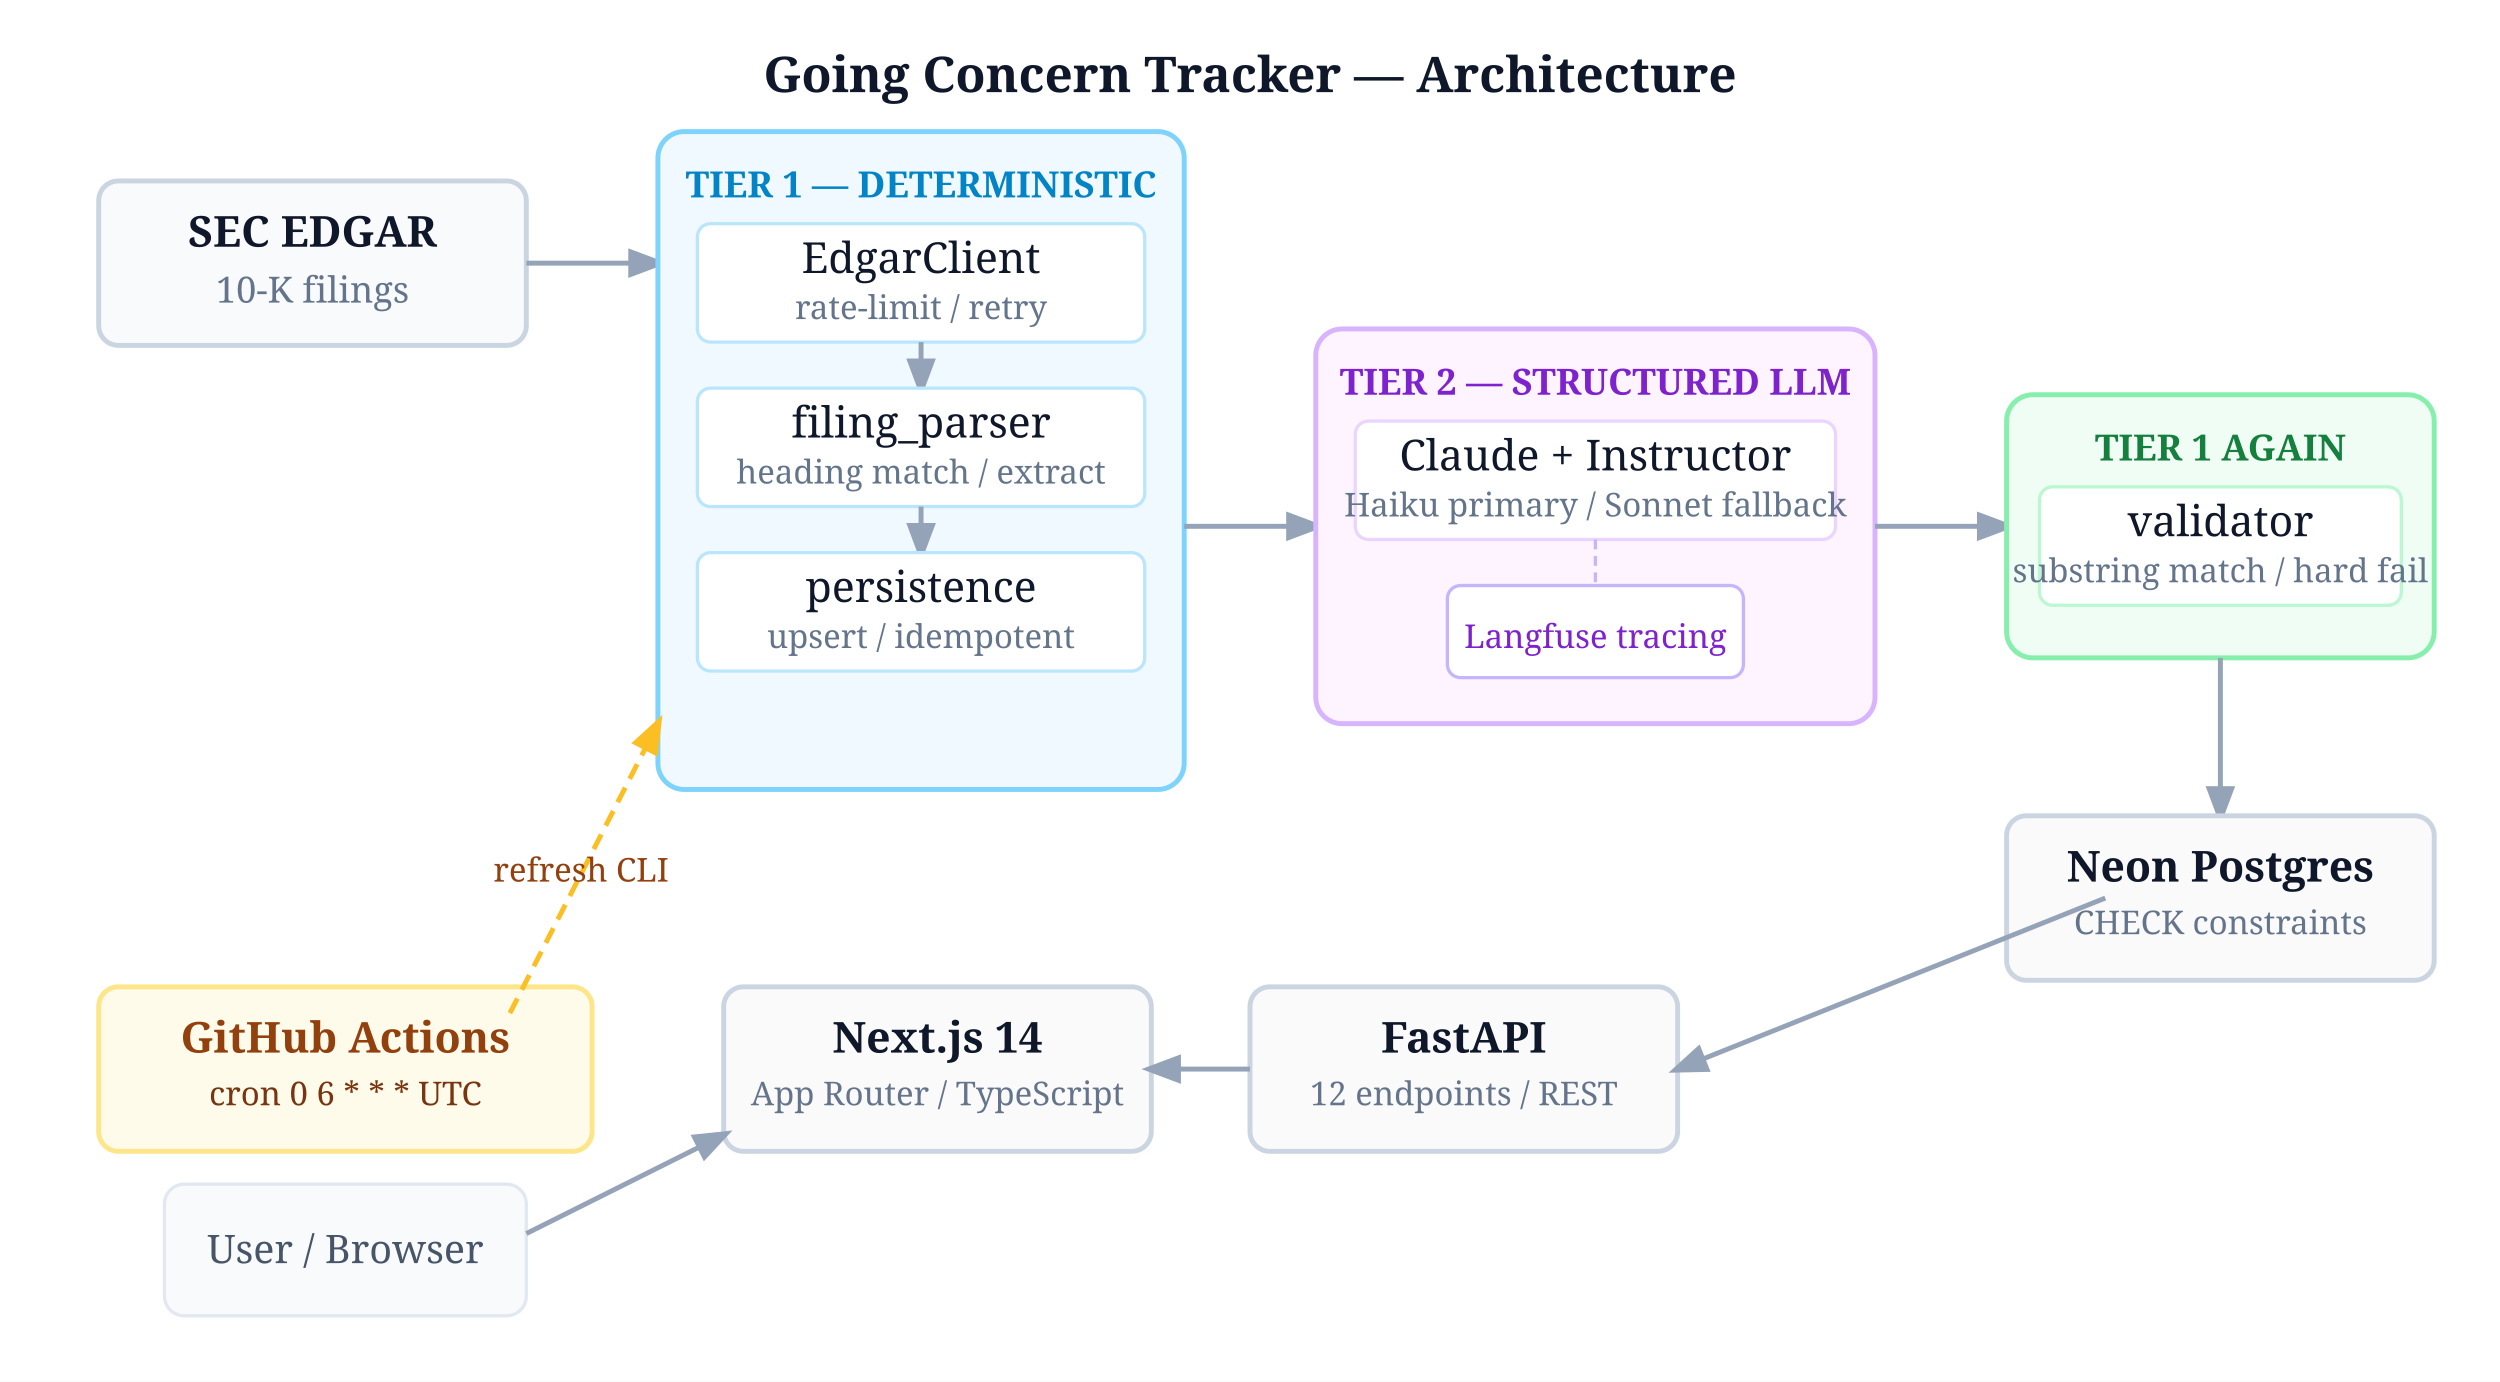
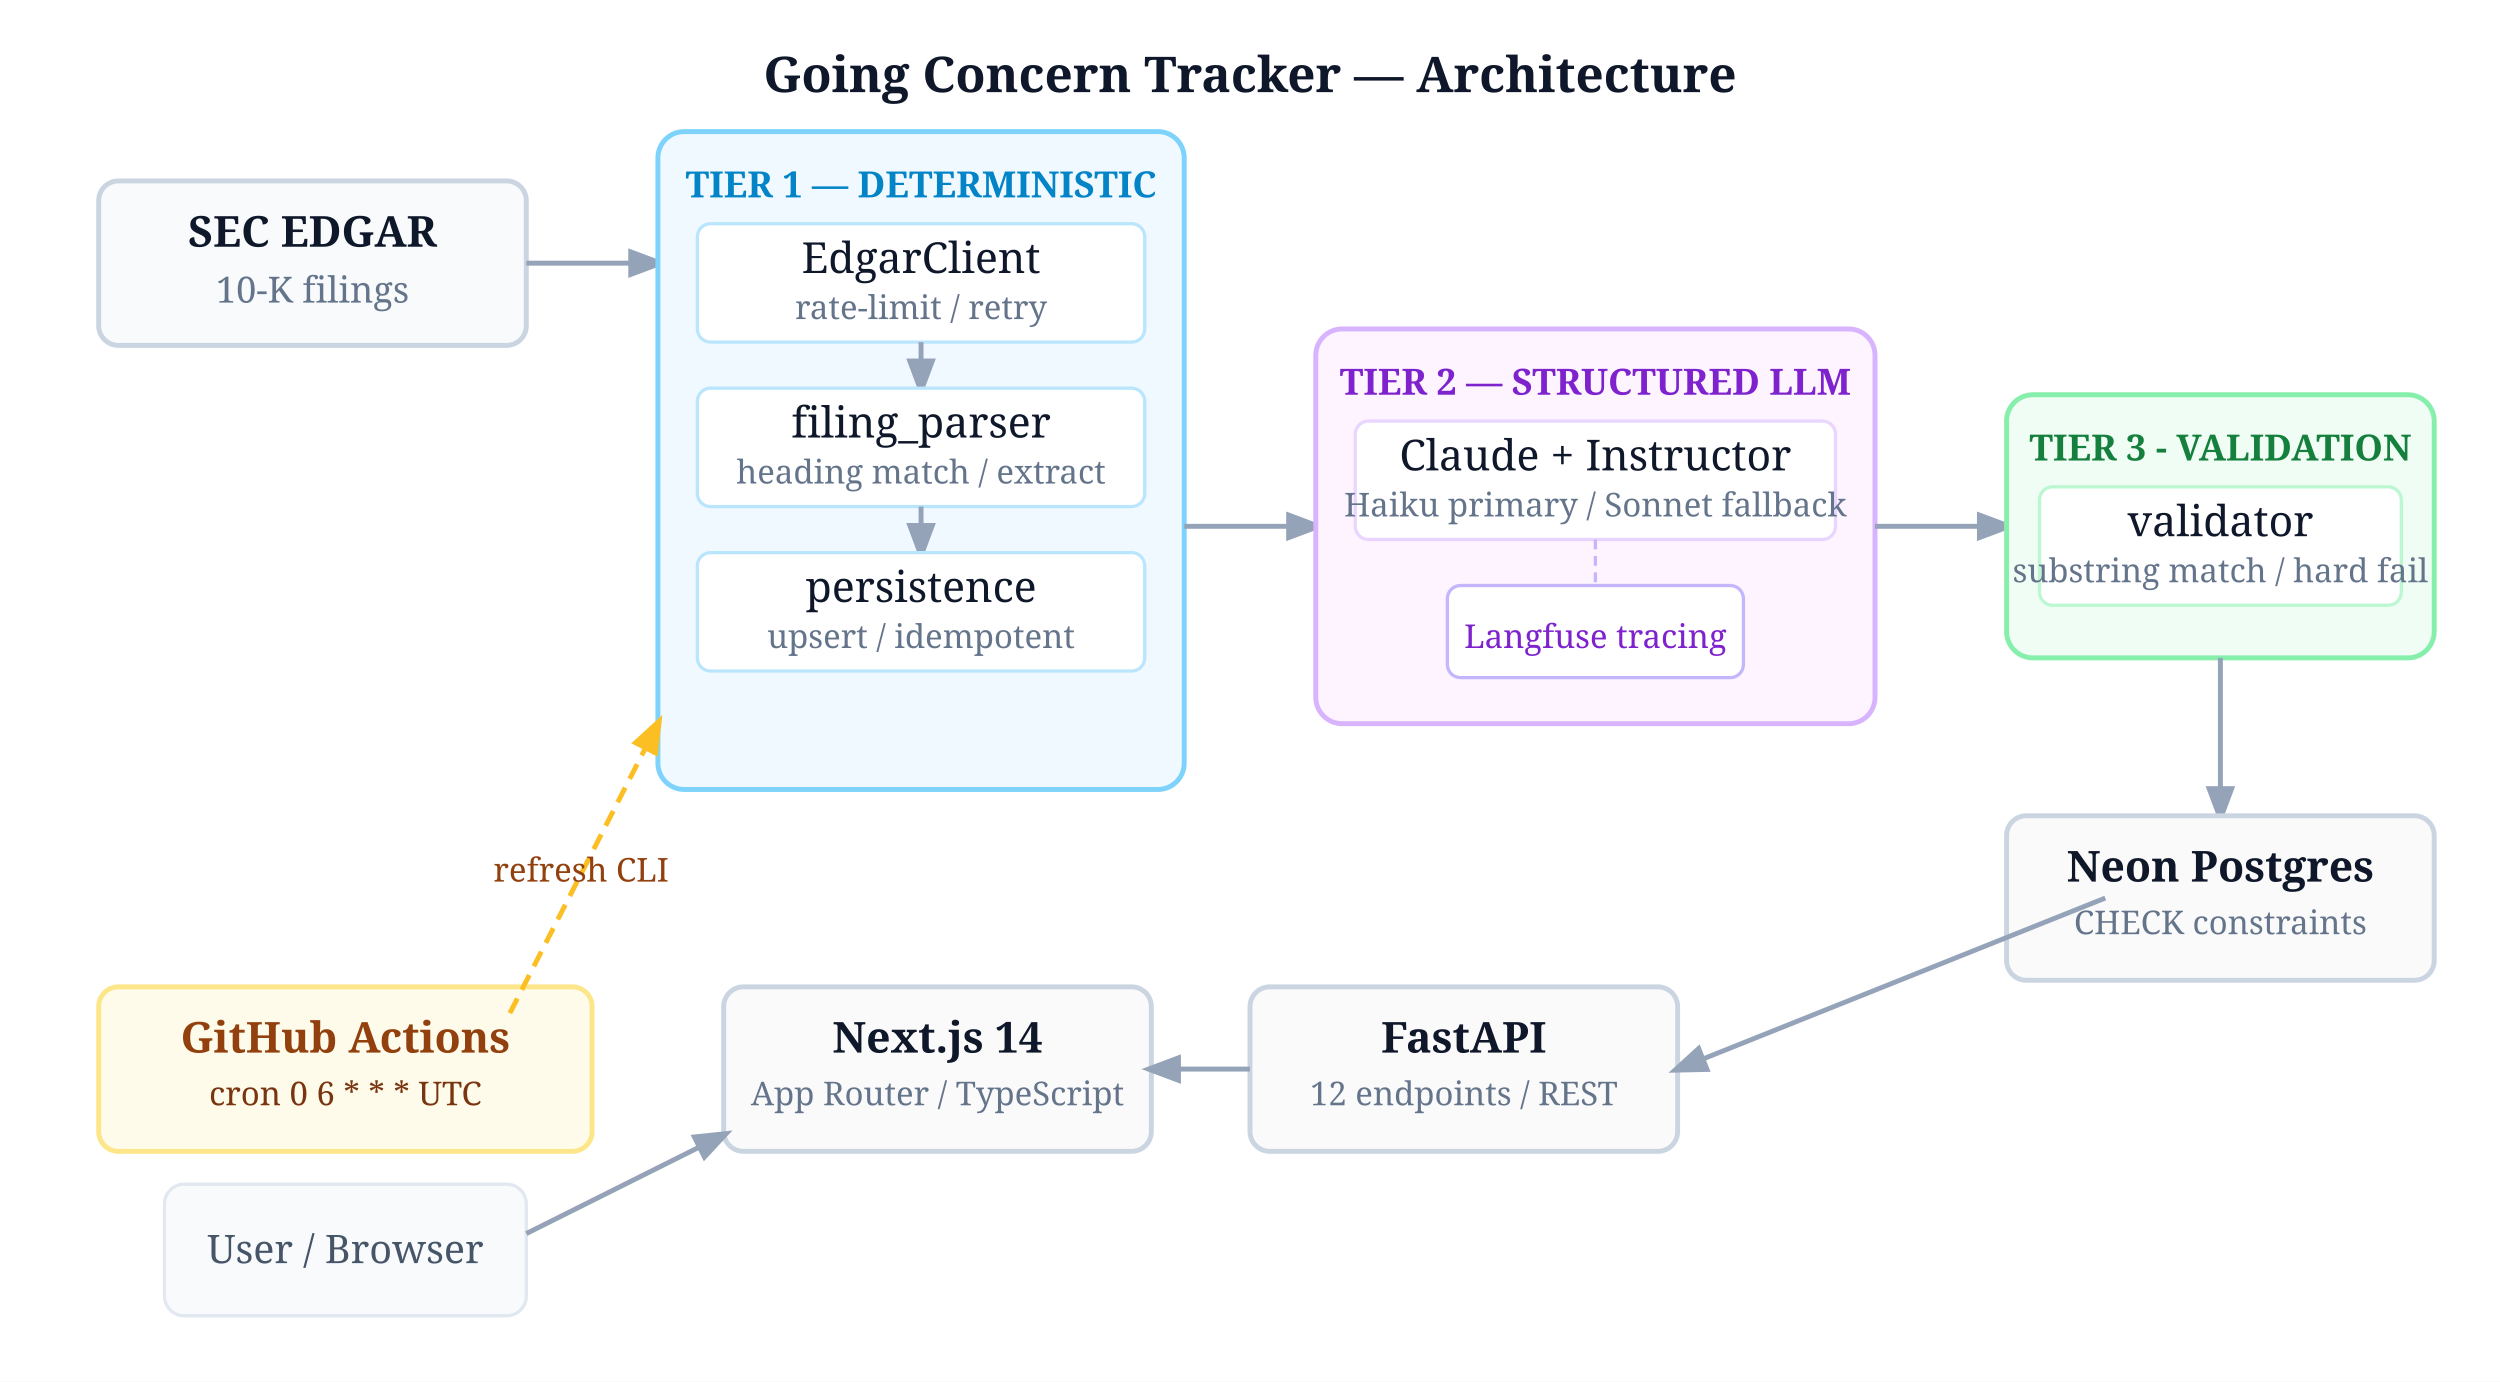
<svg xmlns="http://www.w3.org/2000/svg" width="760" height="420" viewBox="0 0 760 420" font-family="Georgia, serif" font-size="13">
  <defs>
    <marker id="arr" markerWidth="8" markerHeight="8" refX="6" refY="3" orient="auto">
      <path d="M0,0 L0,6 L8,3 z" fill="#94a3b8" />
    </marker>
    <marker id="arr-gold" markerWidth="8" markerHeight="8" refX="6" refY="3" orient="auto">
      <path d="M0,0 L0,6 L8,3 z" fill="#fbbf24" />
    </marker>
  </defs>
  <rect width="760" height="420" fill="white" />
  <text x="380" y="28" text-anchor="middle" font-size="15" font-weight="bold" fill="#0f172a">Going Concern Tracker — Architecture</text>
  <rect x="30" y="55" width="130" height="50" rx="6" fill="#f8fafc" stroke="#cbd5e1" stroke-width="1.5" />
  <text x="95" y="75" text-anchor="middle" font-weight="bold" fill="#0f172a">SEC EDGAR</text>
  <text x="95" y="92" text-anchor="middle" font-size="11" fill="#64748b">10-K filings</text>
  <line x1="160" y1="80" x2="200" y2="80" stroke="#94a3b8" stroke-width="1.5" marker-end="url(#arr)" />
  <rect x="200" y="40" width="160" height="200" rx="8" fill="#f0f9ff" stroke="#7dd3fc" stroke-width="1.5" />
  <text x="280" y="60" text-anchor="middle" font-size="11" font-weight="bold" fill="#0284c7">TIER 1 — DETERMINISTIC</text>
  <rect x="212" y="68" width="136" height="36" rx="4" fill="white" stroke="#bae6fd" stroke-width="1" />
  <text x="280" y="83" text-anchor="middle" fill="#0f172a">EdgarClient</text>
  <text x="280" y="97" text-anchor="middle" font-size="10" fill="#64748b">rate-limit / retry</text>
  <line x1="280" y1="104" x2="280" y2="118" stroke="#94a3b8" stroke-width="1.5" marker-end="url(#arr)" />
  <rect x="212" y="118" width="136" height="36" rx="4" fill="white" stroke="#bae6fd" stroke-width="1" />
  <text x="280" y="133" text-anchor="middle" fill="#0f172a">filing_parser</text>
  <text x="280" y="147" text-anchor="middle" font-size="10" fill="#64748b">heading match / extract</text>
  <line x1="280" y1="154" x2="280" y2="168" stroke="#94a3b8" stroke-width="1.5" marker-end="url(#arr)" />
  <rect x="212" y="168" width="136" height="36" rx="4" fill="white" stroke="#bae6fd" stroke-width="1" />
  <text x="280" y="183" text-anchor="middle" fill="#0f172a">persistence</text>
  <text x="280" y="197" text-anchor="middle" font-size="10" fill="#64748b">upsert / idempotent</text>
  <line x1="360" y1="160" x2="400" y2="160" stroke="#94a3b8" stroke-width="1.5" marker-end="url(#arr)" />
  <rect x="400" y="100" width="170" height="120" rx="8" fill="#fdf4ff" stroke="#d8b4fe" stroke-width="1.5" />
  <text x="485" y="120" text-anchor="middle" font-size="11" font-weight="bold" fill="#7e22ce">TIER 2 — STRUCTURED LLM</text>
  <rect x="412" y="128" width="146" height="36" rx="4" fill="white" stroke="#e9d5ff" stroke-width="1" />
  <text x="485" y="143" text-anchor="middle" fill="#0f172a">Claude + Instructor</text>
  <text x="485" y="157" text-anchor="middle" font-size="10" fill="#64748b">Haiku primary / Sonnet fallback</text>
  <line x1="485" y1="164" x2="485" y2="178" stroke="#c4b5fd" stroke-width="1" stroke-dasharray="3,2" />
  <rect x="440" y="178" width="90" height="28" rx="4" fill="white" stroke="#c4b5fd" stroke-width="1" />
  <text x="485" y="197" text-anchor="middle" font-size="10" fill="#7e22ce">Langfuse tracing</text>
  <line x1="570" y1="160" x2="610" y2="160" stroke="#94a3b8" stroke-width="1.5" marker-end="url(#arr)" />
  <rect x="610" y="120" width="130" height="80" rx="8" fill="#f0fdf4" stroke="#86efac" stroke-width="1.5" />
-   <text x="675" y="140" text-anchor="middle" font-size="11" font-weight="bold" fill="#15803d">TIER 1 AGAIN</text>
+   <text x="675" y="140" text-anchor="middle" font-size="11" font-weight="bold" fill="#15803d">TIER 3 - VALIDATION</text>
  <rect x="620" y="148" width="110" height="36" rx="4" fill="white" stroke="#bbf7d0" stroke-width="1" />
  <text x="675" y="163" text-anchor="middle" fill="#0f172a">validator</text>
  <text x="675" y="177" text-anchor="middle" font-size="10" fill="#64748b">substring match / hard fail</text>
  <line x1="675" y1="200" x2="675" y2="248" stroke="#94a3b8" stroke-width="1.5" marker-end="url(#arr)" />
  <rect x="610" y="248" width="130" height="50" rx="6" fill="#fafafa" stroke="#cbd5e1" stroke-width="1.5" />
  <text x="675" y="268" text-anchor="middle" font-weight="bold" fill="#0f172a">Neon Postgres</text>
  <text x="675" y="284" text-anchor="middle" font-size="10" fill="#64748b">CHECK constraints</text>
  <rect x="380" y="300" width="130" height="50" rx="6" fill="#fafafa" stroke="#cbd5e1" stroke-width="1.5" />
  <text x="445" y="320" text-anchor="middle" font-weight="bold" fill="#0f172a">FastAPI</text>
  <text x="445" y="336" text-anchor="middle" font-size="10" fill="#64748b">12 endpoints / REST</text>
  <line x1="640" y1="273" x2="510" y2="325" stroke="#94a3b8" stroke-width="1.5" marker-end="url(#arr)" />
  <rect x="220" y="300" width="130" height="50" rx="6" fill="#fafafa" stroke="#cbd5e1" stroke-width="1.5" />
  <text x="285" y="320" text-anchor="middle" font-weight="bold" fill="#0f172a">Next.js 14</text>
  <text x="285" y="336" text-anchor="middle" font-size="10" fill="#64748b">App Router / TypeScript</text>
  <line x1="380" y1="325" x2="350" y2="325" stroke="#94a3b8" stroke-width="1.5" marker-end="url(#arr)" />
  <rect x="30" y="300" width="150" height="50" rx="6" fill="#fffbeb" stroke="#fde68a" stroke-width="1.5" />
  <text x="105" y="320" text-anchor="middle" font-weight="bold" fill="#92400e">GitHub Actions</text>
  <text x="105" y="336" text-anchor="middle" font-size="10" fill="#78350f">cron 0 6 * * * UTC</text>
  <line x1="155" y1="308" x2="200" y2="220" stroke="#fbbf24" stroke-width="1.5" stroke-dasharray="5,3" marker-end="url(#arr-gold)" />
  <text x="150" y="268" font-size="10" fill="#92400e">refresh CLI</text>
  <rect x="50" y="360" width="110" height="40" rx="6" fill="#f8fafc" stroke="#e2e8f0" stroke-width="1" />
  <text x="105" y="384" text-anchor="middle" font-size="12" fill="#475569">User / Browser</text>
  <line x1="160" y1="375" x2="220" y2="345" stroke="#94a3b8" stroke-width="1.5" marker-end="url(#arr)" />
</svg>
